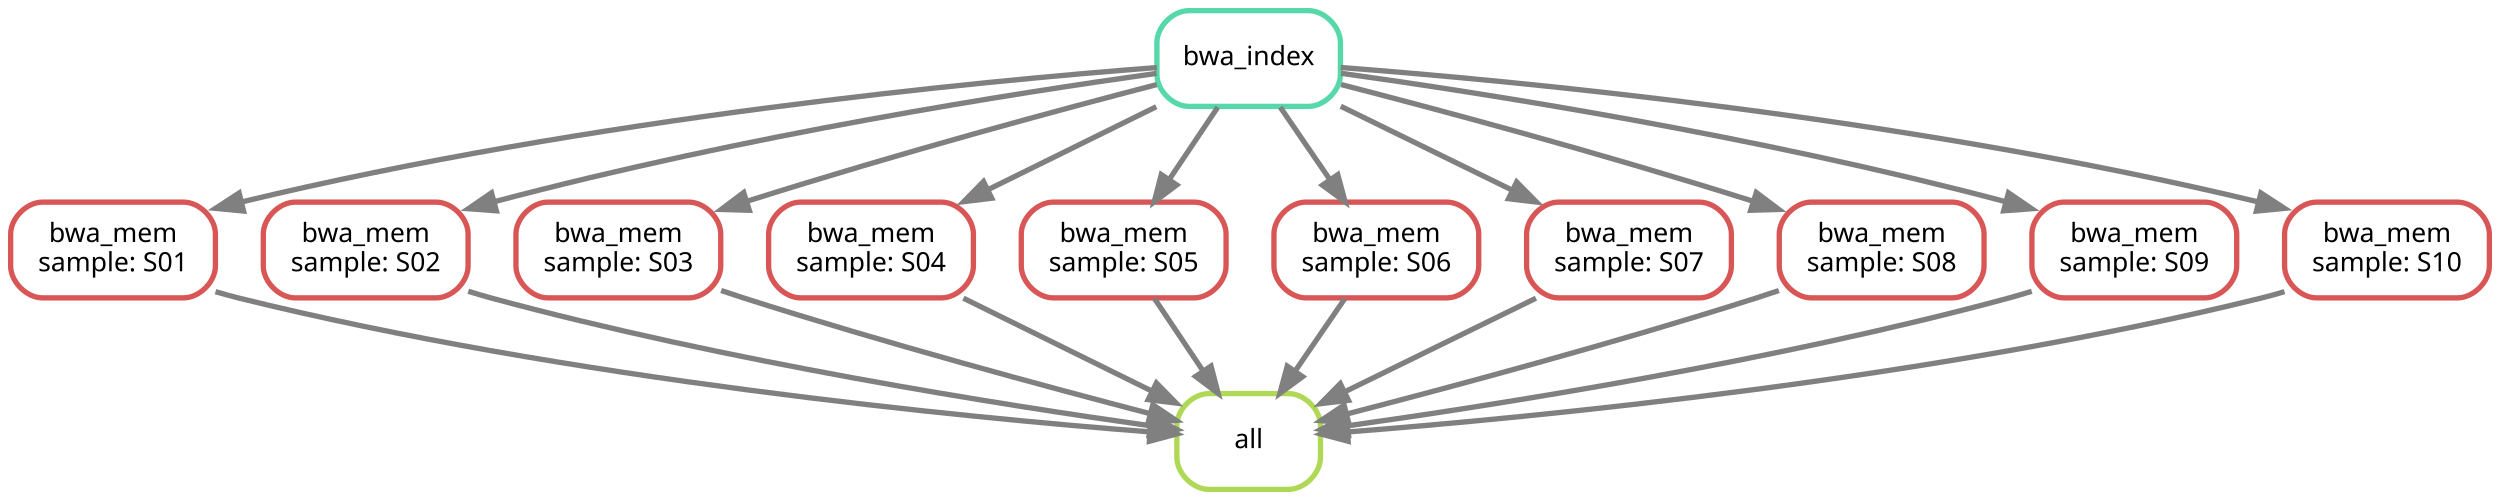
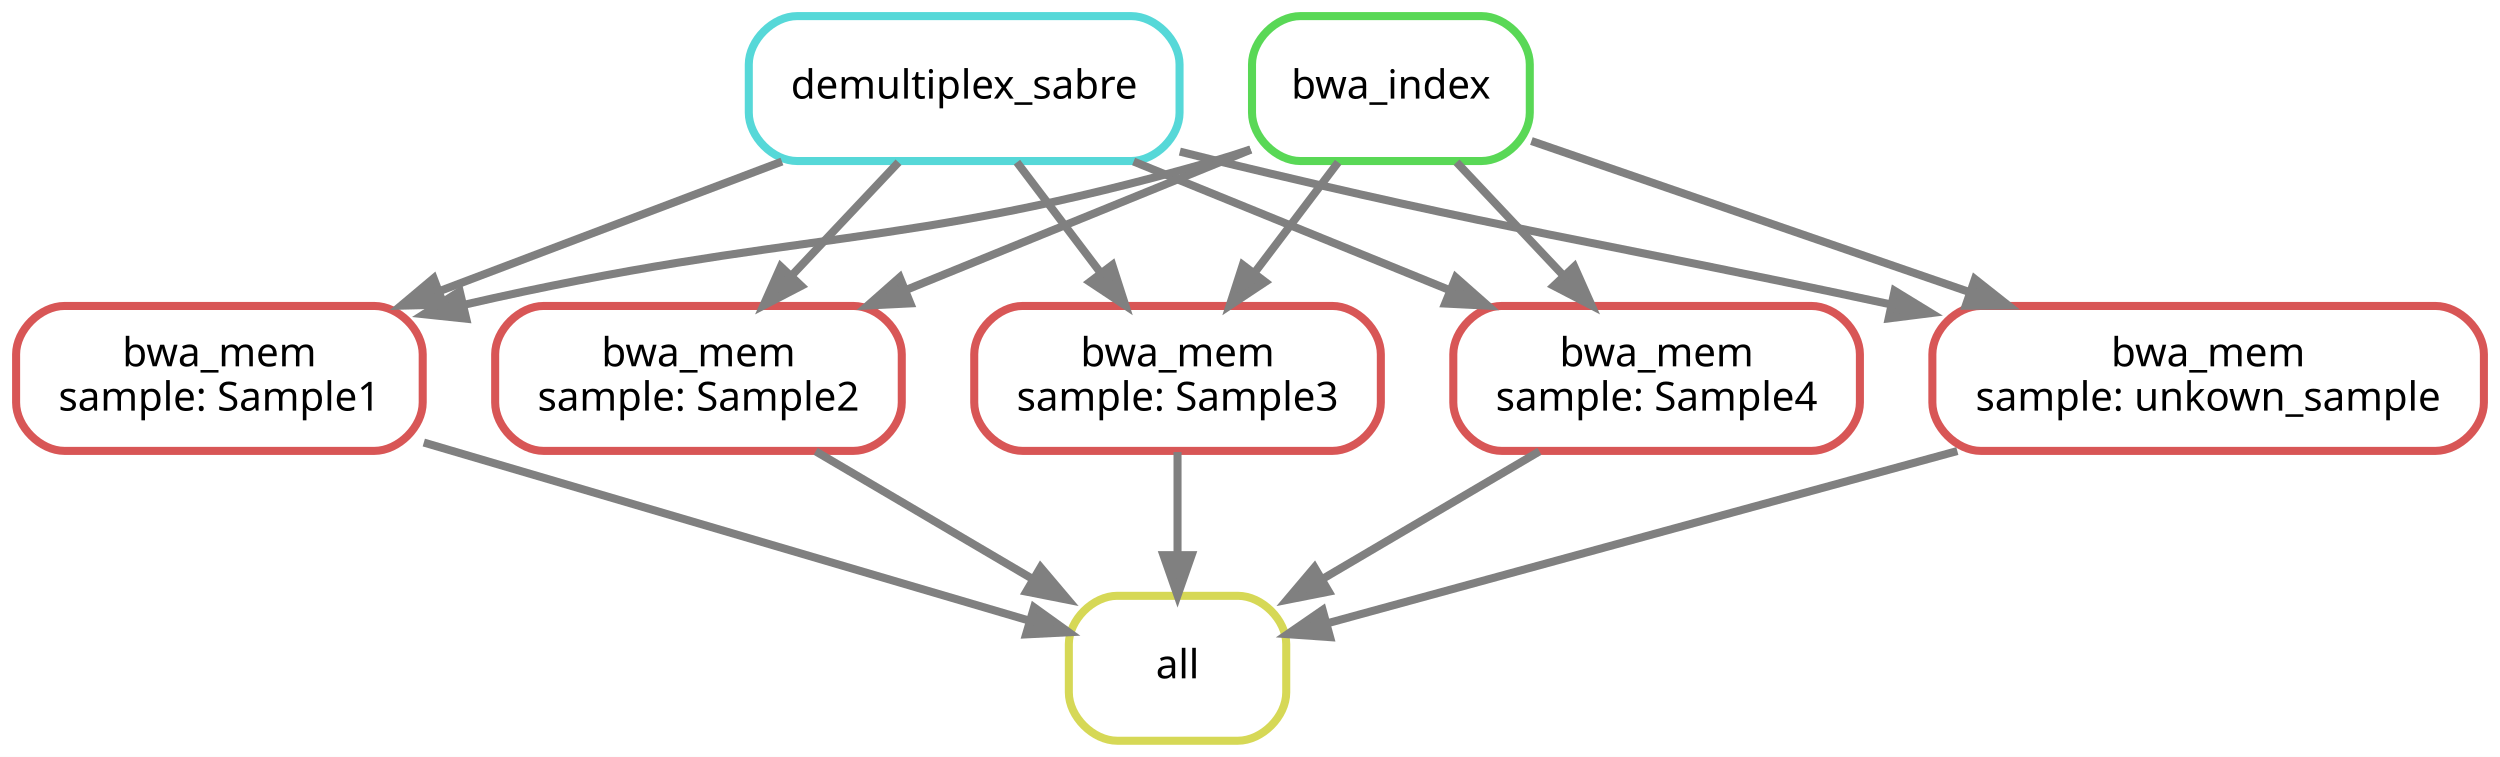
- <svg xmlns="http://www.w3.org/2000/svg" width="940pt" height="188pt" viewBox="0.00 0.00 940.00 188.00">
+ <svg xmlns="http://www.w3.org/2000/svg" width="621pt" height="188pt" viewBox="0.00 0.00 621.00 188.00">
  <g id="graph0" class="graph" transform="scale(1 1) rotate(0) translate(4 184)">
-     <polygon fill="white" stroke="transparent" points="-4,4 -4,-184 936,-184 936,4 -4,4" />
+     <polygon fill="white" stroke="transparent" points="-4,4 -4,-184 617,-184 617,4 -4,4" />
    <g id="node1" class="node">
-       <path fill="none" stroke="#afd856" stroke-width="2" d="M480.5,-36C480.5,-36 450.5,-36 450.5,-36 444.5,-36 438.5,-30 438.5,-24 438.5,-24 438.5,-12 438.5,-12 438.5,-6 444.5,0 450.5,0 450.5,0 480.5,0 480.5,0 486.5,0 492.5,-6 492.5,-12 492.5,-12 492.5,-24 492.5,-24 492.5,-30 486.5,-36 480.5,-36" />
-       <text text-anchor="middle" x="465.5" y="-15.5" font-family="sans" font-size="10.00">all</text>
+       <path fill="none" stroke="#d6d856" stroke-width="2" d="M303.5,-36C303.5,-36 273.5,-36 273.5,-36 267.5,-36 261.5,-30 261.5,-24 261.5,-24 261.5,-12 261.5,-12 261.5,-6 267.5,0 273.5,0 273.5,0 303.5,0 303.5,0 309.5,0 315.5,-6 315.5,-12 315.5,-12 315.5,-24 315.5,-24 315.5,-30 309.5,-36 303.5,-36" />
+       <text text-anchor="middle" x="288.5" y="-15.5" font-family="sans" font-size="10.00">all</text>
    </g>
    <g id="node2" class="node">
-       <path fill="none" stroke="#d85656" stroke-width="2" d="M65,-108C65,-108 12,-108 12,-108 6,-108 0,-102 0,-96 0,-96 0,-84 0,-84 0,-78 6,-72 12,-72 12,-72 65,-72 65,-72 71,-72 77,-78 77,-84 77,-84 77,-96 77,-96 77,-102 71,-108 65,-108" />
-       <text text-anchor="middle" x="38.5" y="-93" font-family="sans" font-size="10.00">bwa_mem</text>
-       <text text-anchor="middle" x="38.5" y="-82" font-family="sans" font-size="10.00">sample: S01</text>
+       <path fill="none" stroke="#d85656" stroke-width="2" d="M601,-108C601,-108 488,-108 488,-108 482,-108 476,-102 476,-96 476,-96 476,-84 476,-84 476,-78 482,-72 488,-72 488,-72 601,-72 601,-72 607,-72 613,-78 613,-84 613,-84 613,-96 613,-96 613,-102 607,-108 601,-108" />
+       <text text-anchor="middle" x="544.5" y="-93" font-family="sans" font-size="10.00">bwa_mem</text>
+       <text text-anchor="middle" x="544.5" y="-82" font-family="sans" font-size="10.00">sample: unkown_sample</text>
    </g>
    <g id="edge1" class="edge">
-       <path fill="none" stroke="grey" stroke-width="2" d="M77.03,-74.34C79.88,-73.48 82.72,-72.69 85.5,-72 208.86,-41.44 359.41,-26.99 428.11,-21.62" />
-       <polygon fill="grey" stroke="grey" stroke-width="2" points="428.71,-25.08 438.41,-20.83 428.18,-18.1 428.71,-25.08" />
+       <path fill="none" stroke="grey" stroke-width="2" d="M482.2,-71.97C433.22,-58.57 366.63,-40.36 325.66,-29.16" />
+       <polygon fill="grey" stroke="grey" stroke-width="2" points="326.39,-25.73 315.82,-26.47 324.54,-32.48 326.39,-25.73" />
    </g>
    <g id="node3" class="node">
-       <path fill="none" stroke="#56d8a9" stroke-width="2" d="M488,-180C488,-180 443,-180 443,-180 437,-180 431,-174 431,-168 431,-168 431,-156 431,-156 431,-150 437,-144 443,-144 443,-144 488,-144 488,-144 494,-144 500,-150 500,-156 500,-156 500,-168 500,-168 500,-174 494,-180 488,-180" />
-       <text text-anchor="middle" x="465.5" y="-159.5" font-family="sans" font-size="10.00">bwa_index</text>
+       <path fill="none" stroke="#56d8d8" stroke-width="2" d="M277,-180C277,-180 194,-180 194,-180 188,-180 182,-174 182,-168 182,-168 182,-156 182,-156 182,-150 188,-144 194,-144 194,-144 277,-144 277,-144 283,-144 289,-150 289,-156 289,-156 289,-168 289,-168 289,-174 283,-180 277,-180" />
+       <text text-anchor="middle" x="235.5" y="-159.5" font-family="sans" font-size="10.00">demultiplex_sabre</text>
+     </g>
+     <g id="edge6" class="edge">
+       <path fill="none" stroke="grey" stroke-width="2" d="M289.07,-146.34C292.25,-145.53 295.42,-144.74 298.5,-144 370.09,-126.73 390.77,-124.45 465.73,-108.37" />
+       <polygon fill="grey" stroke="grey" stroke-width="2" points="466.62,-111.76 475.66,-106.23 465.15,-104.91 466.62,-111.76" />
+     </g>
+     <g id="node5" class="node">
+       <path fill="none" stroke="#d85656" stroke-width="2" d="M89,-108C89,-108 12,-108 12,-108 6,-108 0,-102 0,-96 0,-96 0,-84 0,-84 0,-78 6,-72 12,-72 12,-72 89,-72 89,-72 95,-72 101,-78 101,-84 101,-84 101,-96 101,-96 101,-102 95,-108 89,-108" />
+       <text text-anchor="middle" x="50.5" y="-93" font-family="sans" font-size="10.00">bwa_mem</text>
+       <text text-anchor="middle" x="50.5" y="-82" font-family="sans" font-size="10.00">sample: Sample1</text>
+     </g>
+     <g id="edge8" class="edge">
+       <path fill="none" stroke="grey" stroke-width="2" d="M190.24,-143.88C164.5,-134.14 132.09,-121.87 104.96,-111.61" />
+       <polygon fill="grey" stroke="grey" stroke-width="2" points="106.2,-108.33 95.61,-108.07 103.72,-114.88 106.2,-108.33" />
+     </g>
+     <g id="node6" class="node">
+       <path fill="none" stroke="#d85656" stroke-width="2" d="M208,-108C208,-108 131,-108 131,-108 125,-108 119,-102 119,-96 119,-96 119,-84 119,-84 119,-78 125,-72 131,-72 131,-72 208,-72 208,-72 214,-72 220,-78 220,-84 220,-84 220,-96 220,-96 220,-102 214,-108 208,-108" />
+       <text text-anchor="middle" x="169.5" y="-93" font-family="sans" font-size="10.00">bwa_mem</text>
+       <text text-anchor="middle" x="169.5" y="-82" font-family="sans" font-size="10.00">sample: Sample2</text>
+     </g>
+     <g id="edge10" class="edge">
+       <path fill="none" stroke="grey" stroke-width="2" d="M219.19,-143.7C211.19,-135.22 201.43,-124.86 192.68,-115.58" />
+       <polygon fill="grey" stroke="grey" stroke-width="2" points="195.03,-112.98 185.63,-108.1 189.94,-117.78 195.03,-112.98" />
+     </g>
+     <g id="node7" class="node">
+       <path fill="none" stroke="#d85656" stroke-width="2" d="M327,-108C327,-108 250,-108 250,-108 244,-108 238,-102 238,-96 238,-96 238,-84 238,-84 238,-78 244,-72 250,-72 250,-72 327,-72 327,-72 333,-72 339,-78 339,-84 339,-84 339,-96 339,-96 339,-102 333,-108 327,-108" />
+       <text text-anchor="middle" x="288.5" y="-93" font-family="sans" font-size="10.00">bwa_mem</text>
+       <text text-anchor="middle" x="288.5" y="-82" font-family="sans" font-size="10.00">sample: Sample3</text>
+     </g>
+     <g id="edge12" class="edge">
+       <path fill="none" stroke="grey" stroke-width="2" d="M248.6,-143.7C254.89,-135.39 262.55,-125.28 269.46,-116.14" />
+       <polygon fill="grey" stroke="grey" stroke-width="2" points="272.3,-118.19 275.55,-108.1 266.72,-113.96 272.3,-118.19" />
+     </g>
+     <g id="node8" class="node">
+       <path fill="none" stroke="#d85656" stroke-width="2" d="M446,-108C446,-108 369,-108 369,-108 363,-108 357,-102 357,-96 357,-96 357,-84 357,-84 357,-78 363,-72 369,-72 369,-72 446,-72 446,-72 452,-72 458,-78 458,-84 458,-84 458,-96 458,-96 458,-102 452,-108 446,-108" />
+       <text text-anchor="middle" x="407.5" y="-93" font-family="sans" font-size="10.00">bwa_mem</text>
+       <text text-anchor="middle" x="407.5" y="-82" font-family="sans" font-size="10.00">sample: Sample4</text>
+     </g>
+     <g id="edge14" class="edge">
+       <path fill="none" stroke="grey" stroke-width="2" d="M277.58,-143.88C301.3,-134.22 331.12,-122.09 356.2,-111.88" />
+       <polygon fill="grey" stroke="grey" stroke-width="2" points="357.62,-115.08 365.56,-108.07 354.98,-108.6 357.62,-115.08" />
+     </g>
+     <g id="node4" class="node">
+       <path fill="none" stroke="#59d856" stroke-width="2" d="M364,-180C364,-180 319,-180 319,-180 313,-180 307,-174 307,-168 307,-168 307,-156 307,-156 307,-150 313,-144 319,-144 319,-144 364,-144 364,-144 370,-144 376,-150 376,-156 376,-156 376,-168 376,-168 376,-174 370,-180 364,-180" />
+       <text text-anchor="middle" x="341.5" y="-159.5" font-family="sans" font-size="10.00">bwa_index</text>
+     </g>
+     <g id="edge7" class="edge">
+       <path fill="none" stroke="grey" stroke-width="2" d="M376.4,-148.97C406.24,-138.68 449.83,-123.64 485.15,-111.47" />
+       <polygon fill="grey" stroke="grey" stroke-width="2" points="486.56,-114.68 494.87,-108.11 484.28,-108.06 486.56,-114.68" />
+     </g>
+     <g id="edge9" class="edge">
+       <path fill="none" stroke="grey" stroke-width="2" d="M306.63,-146.88C303.56,-145.83 300.49,-144.86 297.5,-144 218.75,-121.44 194.06,-127.3 111.13,-108.26" />
+       <polygon fill="grey" stroke="grey" stroke-width="2" points="111.81,-104.83 101.27,-105.95 110.2,-111.64 111.81,-104.83" />
    </g>
    <g id="edge11" class="edge">
-       <path fill="none" stroke="grey" stroke-width="2" d="M430.98,-158.61C365.33,-153.54 218.03,-139.69 86.85,-108.07" />
-       <polygon fill="grey" stroke="grey" stroke-width="2" points="87.58,-104.64 77.03,-105.66 85.91,-111.44 87.58,-104.64" />
-     </g>
-     <g id="node4" class="node">
-       <path fill="none" stroke="#d85656" stroke-width="2" d="M160,-108C160,-108 107,-108 107,-108 101,-108 95,-102 95,-96 95,-96 95,-84 95,-84 95,-78 101,-72 107,-72 107,-72 160,-72 160,-72 166,-72 172,-78 172,-84 172,-84 172,-96 172,-96 172,-102 166,-108 160,-108" />
-       <text text-anchor="middle" x="133.5" y="-93" font-family="sans" font-size="10.00">bwa_mem</text>
-       <text text-anchor="middle" x="133.5" y="-82" font-family="sans" font-size="10.00">sample: S02</text>
-     </g>
-     <g id="edge12" class="edge">
-       <path fill="none" stroke="grey" stroke-width="2" d="M430.87,-156.42C378.62,-149.11 276.45,-133.26 181.79,-108.14" />
-       <polygon fill="grey" stroke="grey" stroke-width="2" points="182.63,-104.74 172.07,-105.52 180.81,-111.5 182.63,-104.74" />
-     </g>
-     <g id="node5" class="node">
-       <path fill="none" stroke="#d85656" stroke-width="2" d="M255,-108C255,-108 202,-108 202,-108 196,-108 190,-102 190,-96 190,-96 190,-84 190,-84 190,-78 196,-72 202,-72 202,-72 255,-72 255,-72 261,-72 267,-78 267,-84 267,-84 267,-96 267,-96 267,-102 261,-108 255,-108" />
-       <text text-anchor="middle" x="228.5" y="-93" font-family="sans" font-size="10.00">bwa_mem</text>
-       <text text-anchor="middle" x="228.5" y="-82" font-family="sans" font-size="10.00">sample: S03</text>
+       <path fill="none" stroke="grey" stroke-width="2" d="M306.69,-146.83C282.11,-136.83 248.74,-123.25 221.07,-111.99" />
+       <polygon fill="grey" stroke="grey" stroke-width="2" points="222.13,-108.64 211.55,-108.11 219.49,-115.12 222.13,-108.64" />
    </g>
    <g id="edge13" class="edge">
-       <path fill="none" stroke="grey" stroke-width="2" d="M430.95,-152.2C394.71,-142.78 335.93,-126.99 276.99,-108.37" />
-       <polygon fill="grey" stroke="grey" stroke-width="2" points="277.74,-104.94 267.15,-105.24 275.62,-111.61 277.74,-104.94" />
-     </g>
-     <g id="node6" class="node">
-       <path fill="none" stroke="#d85656" stroke-width="2" d="M350,-108C350,-108 297,-108 297,-108 291,-108 285,-102 285,-96 285,-96 285,-84 285,-84 285,-78 291,-72 297,-72 297,-72 350,-72 350,-72 356,-72 362,-78 362,-84 362,-84 362,-96 362,-96 362,-102 356,-108 350,-108" />
-       <text text-anchor="middle" x="323.5" y="-93" font-family="sans" font-size="10.00">bwa_mem</text>
-       <text text-anchor="middle" x="323.5" y="-82" font-family="sans" font-size="10.00">sample: S04</text>
-     </g>
-     <g id="edge14" class="edge">
-       <path fill="none" stroke="grey" stroke-width="2" d="M430.76,-143.88C411.68,-134.47 387.82,-122.71 367.45,-112.67" />
-       <polygon fill="grey" stroke="grey" stroke-width="2" points="368.89,-109.47 358.37,-108.19 365.79,-115.75 368.89,-109.47" />
-     </g>
-     <g id="node7" class="node">
-       <path fill="none" stroke="#d85656" stroke-width="2" d="M445,-108C445,-108 392,-108 392,-108 386,-108 380,-102 380,-96 380,-96 380,-84 380,-84 380,-78 386,-72 392,-72 392,-72 445,-72 445,-72 451,-72 457,-78 457,-84 457,-84 457,-96 457,-96 457,-102 451,-108 445,-108" />
-       <text text-anchor="middle" x="418.5" y="-93" font-family="sans" font-size="10.00">bwa_mem</text>
-       <text text-anchor="middle" x="418.5" y="-82" font-family="sans" font-size="10.00">sample: S05</text>
+       <path fill="none" stroke="grey" stroke-width="2" d="M328.4,-143.7C322.11,-135.39 314.45,-125.28 307.54,-116.14" />
+       <polygon fill="grey" stroke="grey" stroke-width="2" points="310.28,-113.96 301.45,-108.1 304.7,-118.19 310.28,-113.96" />
    </g>
    <g id="edge15" class="edge">
-       <path fill="none" stroke="grey" stroke-width="2" d="M453.88,-143.7C448.36,-135.47 441.65,-125.48 435.57,-116.42" />
-       <polygon fill="grey" stroke="grey" stroke-width="2" points="438.46,-114.46 429.98,-108.1 432.65,-118.36 438.46,-114.46" />
-     </g>
-     <g id="node8" class="node">
-       <path fill="none" stroke="#d85656" stroke-width="2" d="M540,-108C540,-108 487,-108 487,-108 481,-108 475,-102 475,-96 475,-96 475,-84 475,-84 475,-78 481,-72 487,-72 487,-72 540,-72 540,-72 546,-72 552,-78 552,-84 552,-84 552,-96 552,-96 552,-102 546,-108 540,-108" />
-       <text text-anchor="middle" x="513.5" y="-93" font-family="sans" font-size="10.00">bwa_mem</text>
-       <text text-anchor="middle" x="513.5" y="-82" font-family="sans" font-size="10.00">sample: S06</text>
-     </g>
-     <g id="edge16" class="edge">
-       <path fill="none" stroke="grey" stroke-width="2" d="M477.37,-143.7C483,-135.47 489.85,-125.48 496.07,-116.42" />
-       <polygon fill="grey" stroke="grey" stroke-width="2" points="499,-118.33 501.77,-108.1 493.23,-114.37 499,-118.33" />
-     </g>
-     <g id="node9" class="node">
-       <path fill="none" stroke="#d85656" stroke-width="2" d="M635,-108C635,-108 582,-108 582,-108 576,-108 570,-102 570,-96 570,-96 570,-84 570,-84 570,-78 576,-72 582,-72 582,-72 635,-72 635,-72 641,-72 647,-78 647,-84 647,-84 647,-96 647,-96 647,-102 641,-108 635,-108" />
-       <text text-anchor="middle" x="608.5" y="-93" font-family="sans" font-size="10.00">bwa_mem</text>
-       <text text-anchor="middle" x="608.5" y="-82" font-family="sans" font-size="10.00">sample: S07</text>
-     </g>
-     <g id="edge17" class="edge">
-       <path fill="none" stroke="grey" stroke-width="2" d="M500.12,-144.05C519.47,-134.58 543.79,-122.68 564.48,-112.55" />
-       <polygon fill="grey" stroke="grey" stroke-width="2" points="566.26,-115.57 573.71,-108.03 563.19,-109.28 566.26,-115.57" />
-     </g>
-     <g id="node10" class="node">
-       <path fill="none" stroke="#d85656" stroke-width="2" d="M730,-108C730,-108 677,-108 677,-108 671,-108 665,-102 665,-96 665,-96 665,-84 665,-84 665,-78 671,-72 677,-72 677,-72 730,-72 730,-72 736,-72 742,-78 742,-84 742,-84 742,-96 742,-96 742,-102 736,-108 730,-108" />
-       <text text-anchor="middle" x="703.5" y="-93" font-family="sans" font-size="10.00">bwa_mem</text>
-       <text text-anchor="middle" x="703.5" y="-82" font-family="sans" font-size="10.00">sample: S08</text>
-     </g>
-     <g id="edge18" class="edge">
-       <path fill="none" stroke="grey" stroke-width="2" d="M500.24,-152.21C536.67,-142.81 595.76,-127.04 654.97,-108.39" />
-       <polygon fill="grey" stroke="grey" stroke-width="2" points="656.38,-111.61 664.85,-105.24 654.26,-104.94 656.38,-111.61" />
-     </g>
-     <g id="node11" class="node">
-       <path fill="none" stroke="#d85656" stroke-width="2" d="M825,-108C825,-108 772,-108 772,-108 766,-108 760,-102 760,-96 760,-96 760,-84 760,-84 760,-78 766,-72 772,-72 772,-72 825,-72 825,-72 831,-72 837,-78 837,-84 837,-84 837,-96 837,-96 837,-102 831,-108 825,-108" />
-       <text text-anchor="middle" x="798.5" y="-93" font-family="sans" font-size="10.00">bwa_mem</text>
-       <text text-anchor="middle" x="798.5" y="-82" font-family="sans" font-size="10.00">sample: S09</text>
-     </g>
-     <g id="edge19" class="edge">
-       <path fill="none" stroke="grey" stroke-width="2" d="M500.25,-156.44C552.69,-149.14 655.22,-133.31 750.18,-108.14" />
-       <polygon fill="grey" stroke="grey" stroke-width="2" points="751.19,-111.5 759.93,-105.52 749.37,-104.74 751.19,-111.5" />
-     </g>
-     <g id="node12" class="node">
-       <path fill="none" stroke="#d85656" stroke-width="2" d="M920,-108C920,-108 867,-108 867,-108 861,-108 855,-102 855,-96 855,-96 855,-84 855,-84 855,-78 861,-72 867,-72 867,-72 920,-72 920,-72 926,-72 932,-78 932,-84 932,-84 932,-96 932,-96 932,-102 926,-108 920,-108" />
-       <text text-anchor="middle" x="893.5" y="-93" font-family="sans" font-size="10.00">bwa_mem</text>
-       <text text-anchor="middle" x="893.5" y="-82" font-family="sans" font-size="10.00">sample: S10</text>
-     </g>
-     <g id="edge20" class="edge">
-       <path fill="none" stroke="grey" stroke-width="2" d="M500.11,-158.62C565.93,-153.57 713.62,-139.75 845.13,-108.07" />
-       <polygon fill="grey" stroke="grey" stroke-width="2" points="846.09,-111.44 854.97,-105.66 844.42,-104.64 846.09,-111.44" />
+       <path fill="none" stroke="grey" stroke-width="2" d="M357.81,-143.7C365.81,-135.22 375.57,-124.86 384.32,-115.58" />
+       <polygon fill="grey" stroke="grey" stroke-width="2" points="387.06,-117.78 391.37,-108.1 381.97,-112.98 387.06,-117.78" />
    </g>
    <g id="edge2" class="edge">
-       <path fill="none" stroke="grey" stroke-width="2" d="M172.07,-74.48C174.91,-73.59 177.74,-72.75 180.5,-72 268.1,-48.18 373.74,-31.62 428.51,-23.91" />
-       <polygon fill="grey" stroke="grey" stroke-width="2" points="429.03,-27.37 438.45,-22.53 428.07,-20.44 429.03,-27.37" />
+       <path fill="none" stroke="grey" stroke-width="2" d="M101.27,-74.07C146.45,-60.78 211.45,-41.66 251.77,-29.8" />
+       <polygon fill="grey" stroke="grey" stroke-width="2" points="252.86,-33.13 261.46,-26.95 250.88,-26.42 252.86,-33.13" />
    </g>
    <g id="edge3" class="edge">
-       <path fill="none" stroke="grey" stroke-width="2" d="M267.15,-74.76C269.97,-73.8 272.77,-72.87 275.5,-72 328.2,-55.15 390.06,-38.46 428.52,-28.44" />
-       <polygon fill="grey" stroke="grey" stroke-width="2" points="429.45,-31.81 438.25,-25.91 427.69,-25.03 429.45,-31.81" />
+       <path fill="none" stroke="grey" stroke-width="2" d="M198.61,-71.88C214.9,-62.29 235.34,-50.27 252.62,-40.11" />
+       <polygon fill="grey" stroke="grey" stroke-width="2" points="254.48,-43.07 261.32,-34.99 250.93,-37.04 254.48,-43.07" />
    </g>
    <g id="edge4" class="edge">
-       <path fill="none" stroke="grey" stroke-width="2" d="M358.24,-71.88C379.69,-61.3 407.19,-47.74 428.97,-37.01" />
-       <polygon fill="grey" stroke="grey" stroke-width="2" points="430.81,-40 438.23,-32.44 427.71,-33.73 430.81,-40" />
+       <path fill="none" stroke="grey" stroke-width="2" d="M288.5,-71.7C288.5,-63.98 288.5,-54.71 288.5,-46.11" />
+       <polygon fill="grey" stroke="grey" stroke-width="2" points="292,-46.1 288.5,-36.1 285,-46.1 292,-46.1" />
    </g>
    <g id="edge5" class="edge">
-       <path fill="none" stroke="grey" stroke-width="2" d="M430.12,-71.7C435.64,-63.47 442.35,-53.48 448.43,-44.42" />
-       <polygon fill="grey" stroke="grey" stroke-width="2" points="451.35,-46.36 454.02,-36.1 445.54,-42.46 451.35,-46.36" />
-     </g>
-     <g id="edge6" class="edge">
-       <path fill="none" stroke="grey" stroke-width="2" d="M501.63,-71.7C496,-63.47 489.15,-53.48 482.93,-44.42" />
-       <polygon fill="grey" stroke="grey" stroke-width="2" points="485.77,-42.37 477.23,-36.1 480,-46.33 485.77,-42.37" />
-     </g>
-     <g id="edge7" class="edge">
-       <path fill="none" stroke="grey" stroke-width="2" d="M573.52,-71.88C551.67,-61.18 523.6,-47.44 501.55,-36.65" />
-       <polygon fill="grey" stroke="grey" stroke-width="2" points="503.03,-33.47 492.51,-32.22 499.95,-39.76 503.03,-33.47" />
-     </g>
-     <g id="edge8" class="edge">
-       <path fill="none" stroke="grey" stroke-width="2" d="M664.85,-74.76C662.03,-73.8 659.23,-72.87 656.5,-72 603.38,-55.05 540.99,-38.33 502.35,-28.33" />
-       <polygon fill="grey" stroke="grey" stroke-width="2" points="503.13,-24.92 492.58,-25.82 501.39,-31.7 503.13,-24.92" />
-     </g>
-     <g id="edge9" class="edge">
-       <path fill="none" stroke="grey" stroke-width="2" d="M759.93,-74.48C757.1,-73.59 754.26,-72.75 751.5,-72 663.6,-48.13 557.58,-31.59 502.62,-23.89" />
-       <polygon fill="grey" stroke="grey" stroke-width="2" points="503.03,-20.42 492.64,-22.52 502.07,-27.35 503.03,-20.42" />
-     </g>
-     <g id="edge10" class="edge">
-       <path fill="none" stroke="grey" stroke-width="2" d="M854.97,-74.34C852.12,-73.48 849.28,-72.69 846.5,-72 722.82,-41.39 571.87,-26.97 502.99,-21.61" />
-       <polygon fill="grey" stroke="grey" stroke-width="2" points="502.89,-18.09 492.66,-20.82 502.37,-25.07 502.89,-18.09" />
+       <path fill="none" stroke="grey" stroke-width="2" d="M378.39,-71.88C362.1,-62.29 341.66,-50.27 324.38,-40.11" />
+       <polygon fill="grey" stroke="grey" stroke-width="2" points="326.07,-37.04 315.68,-34.99 322.52,-43.07 326.07,-37.04" />
    </g>
  </g>
</svg>
